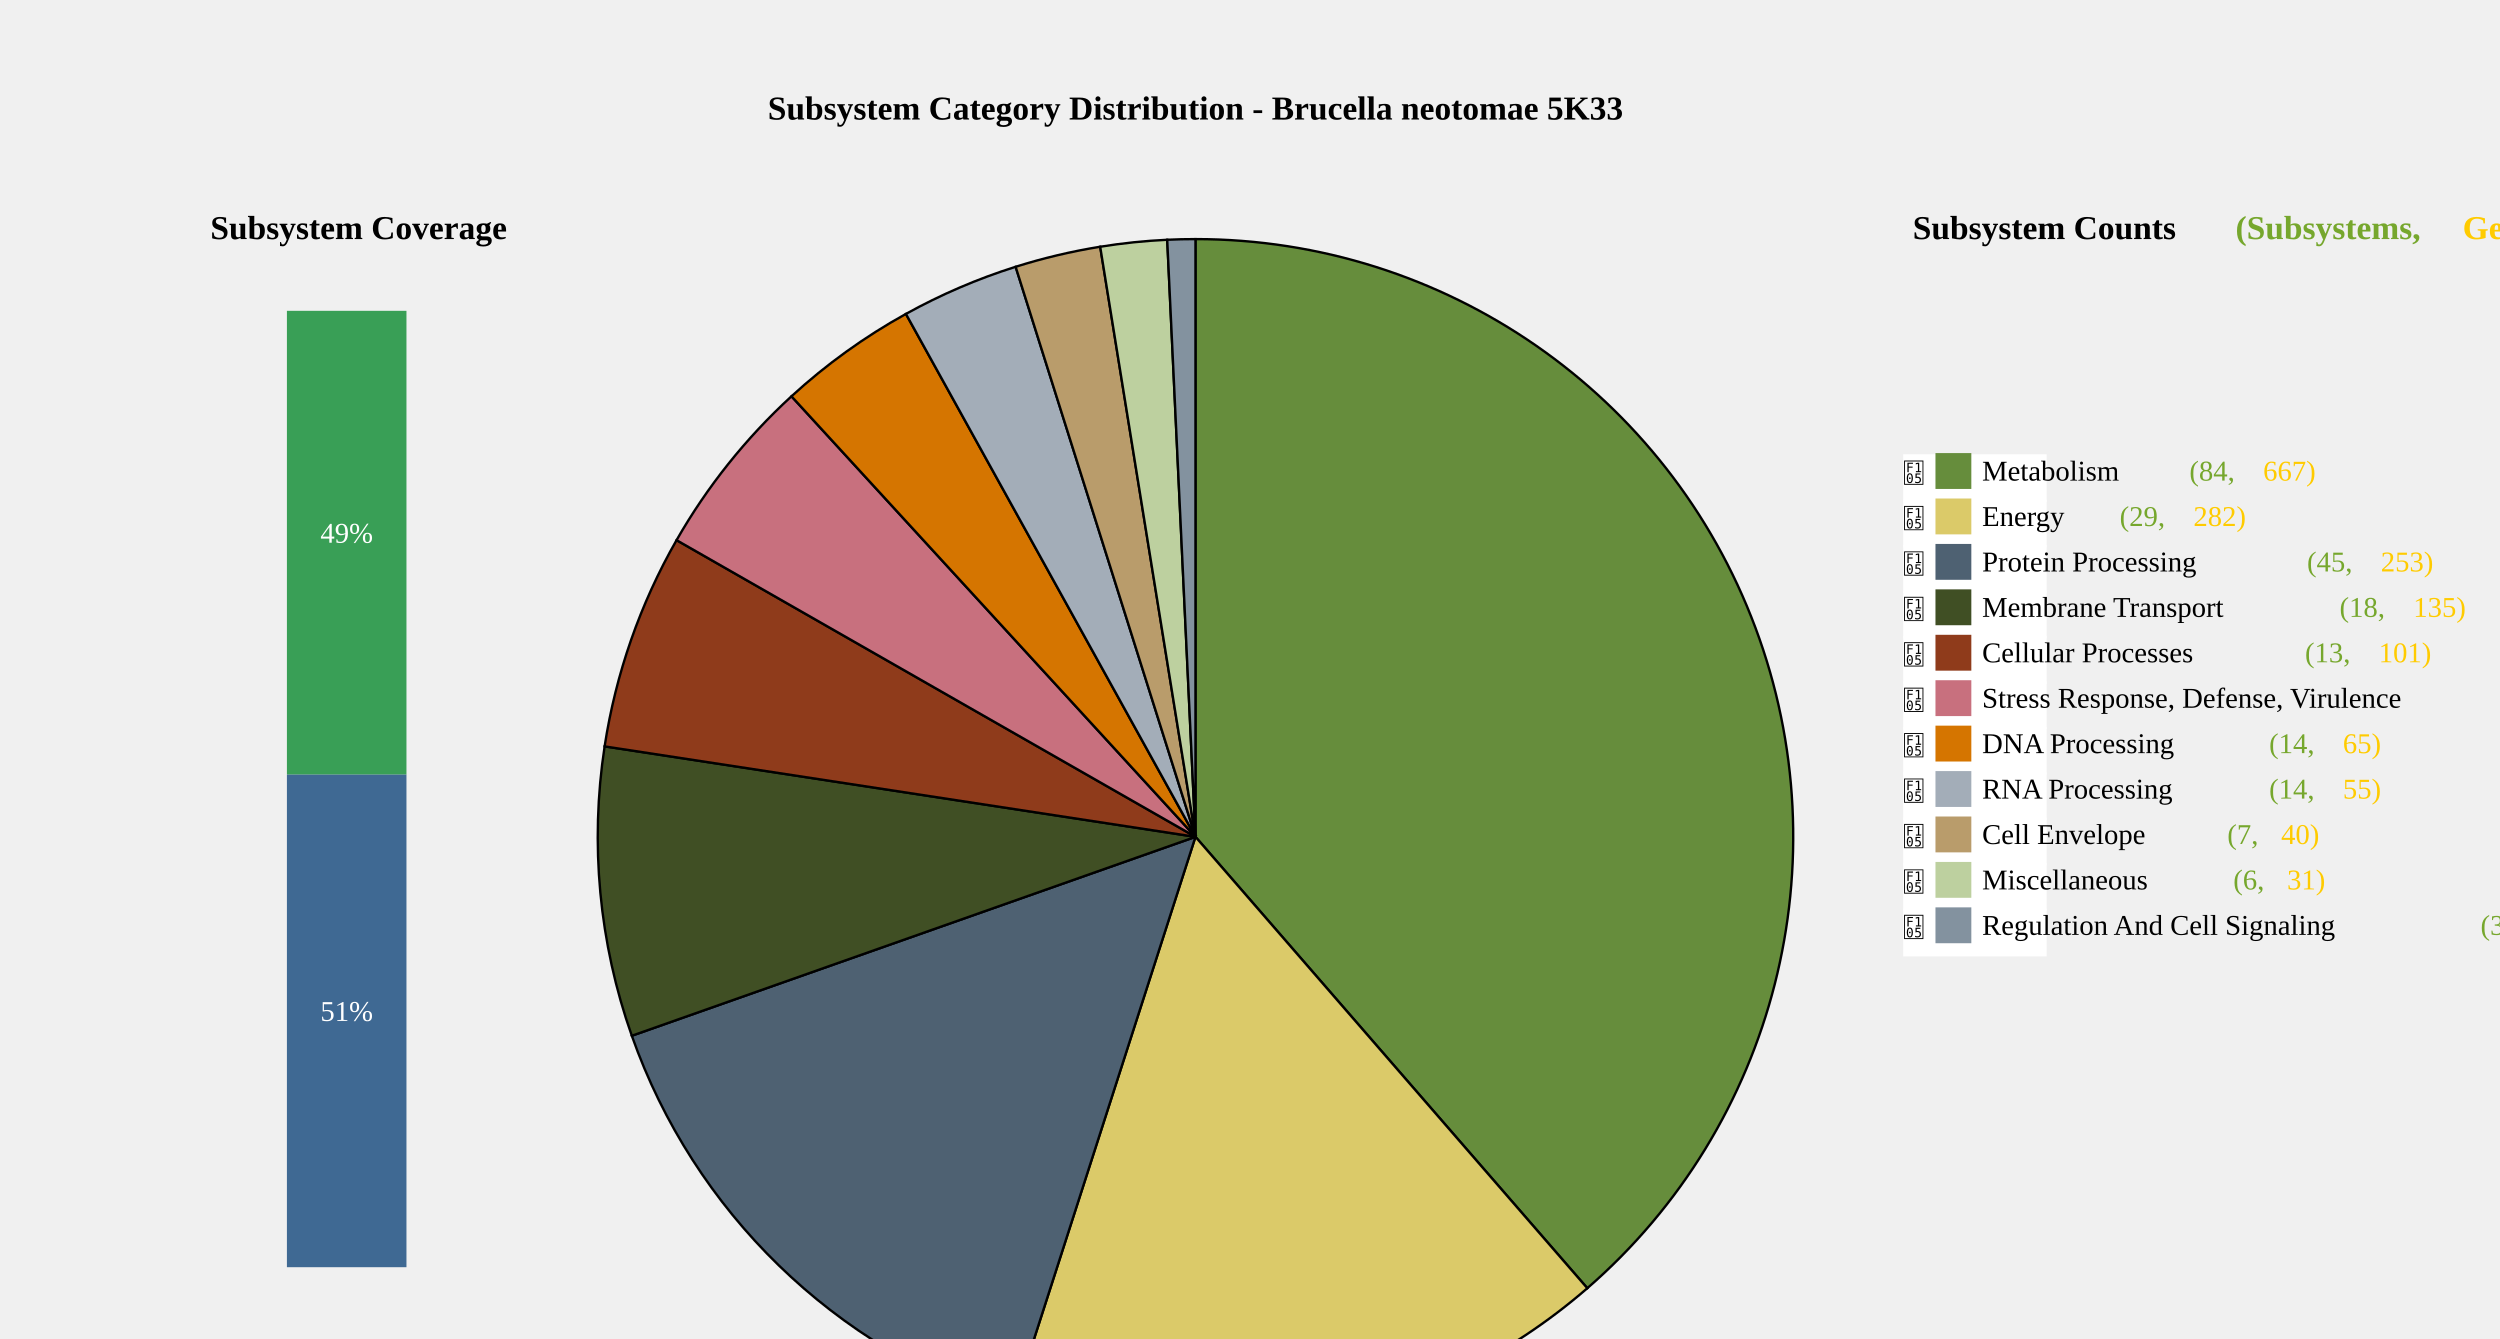
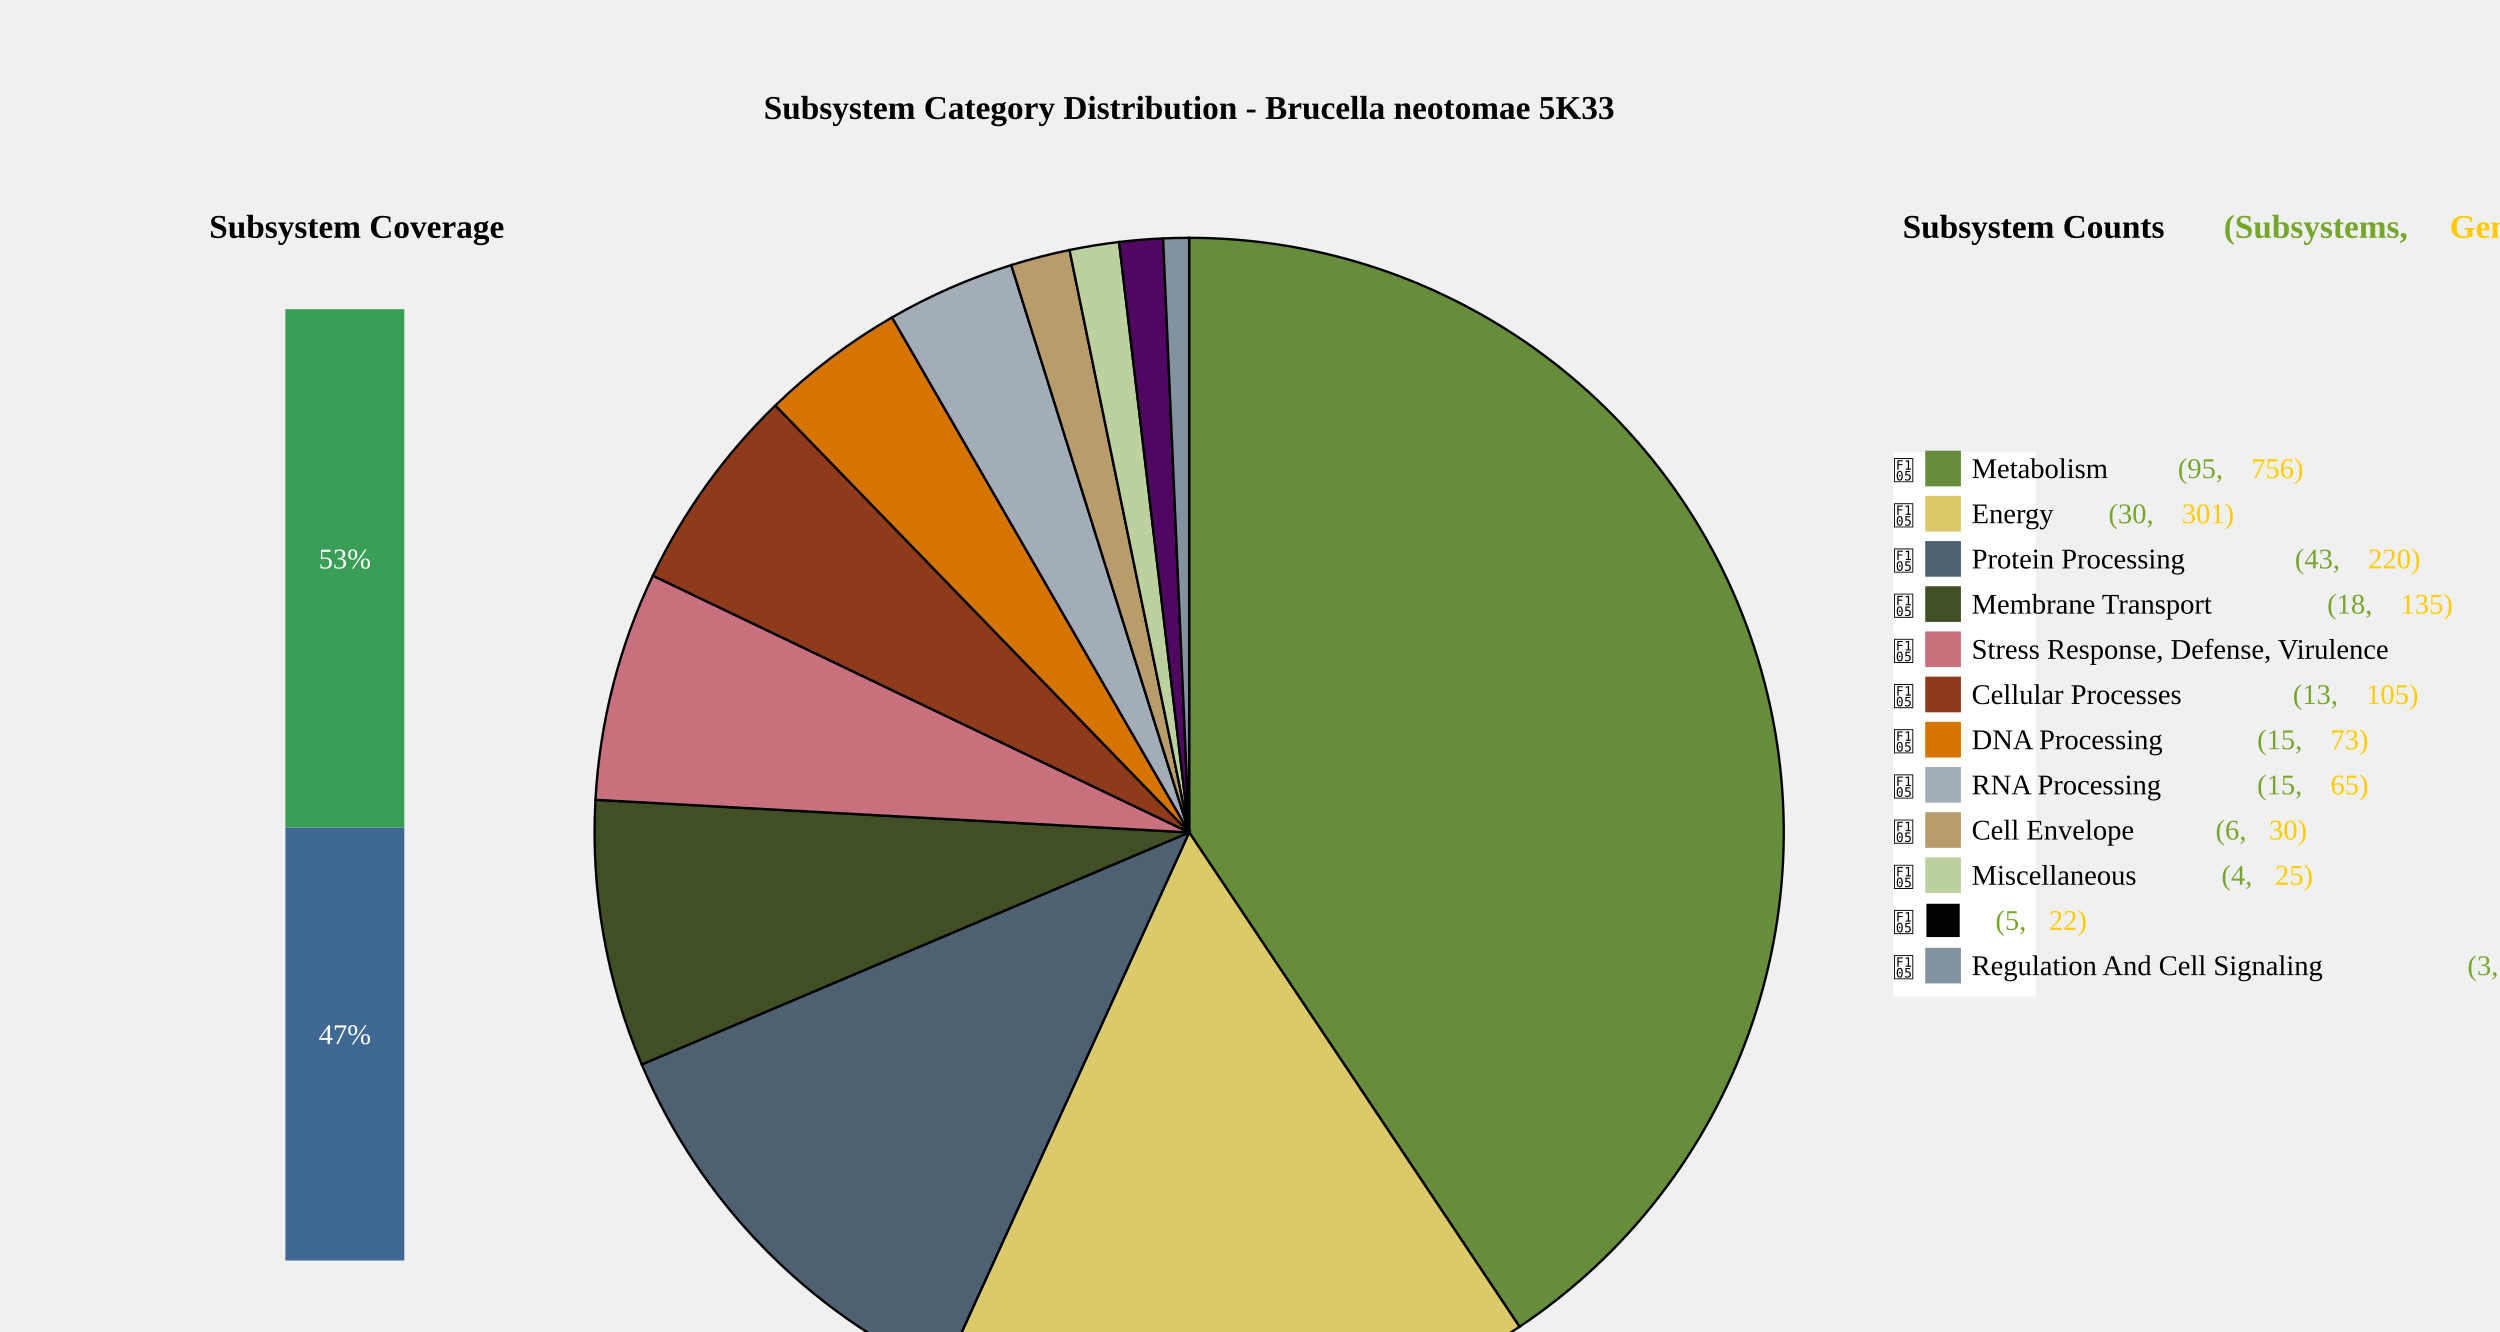
<svg xmlns="http://www.w3.org/2000/svg" version="1.1">
  <g transform="translate(500,350)">
-     <path d="M1.5308084989341916e-14,-250A250,250 0 0,1 163.887,188.788L0,0Z" stroke-width="1px" fill="#668D3C" style="stroke: rgb(0, 0, 0);" />
-     <path d="M163.887,188.788A250,250 0 0,1 -76.519,238.002L0,0Z" stroke-width="1px" fill="#DBCA69" style="stroke: rgb(0, 0, 0);" />
-     <path d="M-76.519,238.002A250,250 0 0,1 -235.75,83.198L0,0Z" stroke-width="1px" fill="#4E6172" style="stroke: rgb(0, 0, 0);" />
-     <path d="M-235.75,83.198A250,250 0 0,1 -247.122,-37.828L0,0Z" stroke-width="1px" fill="#404F24" style="stroke: rgb(0, 0, 0);" />
-     <path d="M-247.122,-37.828A250,250 0 0,1 -217.035,-124.08L0,0Z" stroke-width="1px" fill="#8F3B1B" style="stroke: rgb(0, 0, 0);" />
-     <path d="M-217.035,-124.08A250,250 0 0,1 -168.977,-184.247L0,0Z" stroke-width="1px" fill="#C8707E" style="stroke: rgb(0, 0, 0);" />
-     <path d="M-168.977,-184.247A250,250 0 0,1 -121.107,-218.708L0,0Z" stroke-width="1px" fill="#D57500" style="stroke: rgb(0, 0, 0);" />
-     <path d="M-121.107,-218.708A250,250 0 0,1 -75.219,-238.416L0,0Z" stroke-width="1px" fill="#A3ADB8" style="stroke: rgb(0, 0, 0);" />
-     <path d="M-75.219,-238.416A250,250 0 0,1 -39.85,-246.804L0,0Z" stroke-width="1px" fill="#B99C6B" style="stroke: rgb(0, 0, 0);" />
-     <path d="M-39.85,-246.804A250,250 0 0,1 -11.82,-249.72L0,0Z" stroke-width="1px" fill="#BDD09F" style="stroke: rgb(0, 0, 0);" />
-     <path d="M-11.82,-249.72A250,250 0 0,1 -4.5924254968025744e-14,-250L0,0Z" stroke-width="1px" fill="#83929F" style="stroke: rgb(0, 0, 0);" />
+     <path d="M1.5308084989341916e-14,-250A250,250 0 0,1 138.914,207.853L0,0Z" stroke-width="1px" fill="#668D3C" style="stroke: rgb(0, 0, 0);" />
+     <path d="M138.914,207.853A250,250 0 0,1 -103.557,227.543L0,0Z" stroke-width="1px" fill="#DBCA69" style="stroke: rgb(0, 0, 0);" />
+     <path d="M-103.557,227.543A250,250 0 0,1 -230.175,97.568L0,0Z" stroke-width="1px" fill="#4E6172" style="stroke: rgb(0, 0, 0);" />
+     <path d="M-230.175,97.568A250,250 0 0,1 -249.624,-13.709L0,0Z" stroke-width="1px" fill="#404F24" style="stroke: rgb(0, 0, 0);" />
+     <path d="M-249.624,-13.709A250,250 0 0,1 -225.49,-107.955L0,0Z" stroke-width="1px" fill="#C8707E" style="stroke: rgb(0, 0, 0);" />
+     <path d="M-225.49,-107.955A250,250 0 0,1 -173.995,-179.515L0,0Z" stroke-width="1px" fill="#8F3B1B" style="stroke: rgb(0, 0, 0);" />
+     <path d="M-173.995,-179.515A250,250 0 0,1 -124.939,-216.542L0,0Z" stroke-width="1px" fill="#D57500" style="stroke: rgb(0, 0, 0);" />
+     <path d="M-124.939,-216.542A250,250 0 0,1 -74.802,-238.547L0,0Z" stroke-width="1px" fill="#A3ADB8" style="stroke: rgb(0, 0, 0);" />
+     <path d="M-74.802,-238.547A250,250 0 0,1 -50.298,-244.888L0,0Z" stroke-width="1px" fill="#B99C6B" style="stroke: rgb(0, 0, 0);" />
+     <path d="M-50.298,-244.888A250,250 0 0,1 -29.473,-248.257L0,0Z" stroke-width="1px" fill="#BDD09F" style="stroke: rgb(0, 0, 0);" />
+     <path d="M-29.473,-248.257A250,250 0 0,1 -10.969,-249.759L0,0Z" stroke-width="1px" fill="#4f0762" style="stroke: rgb(0, 0, 0);" />
+     <path d="M-10.969,-249.759A250,250 0 0,1 -2.67968859893057e-13,-250L0,0Z" stroke-width="1px" fill="#83929F" style="stroke: rgb(0, 0, 0);" />
    <g transform="translate(310,0)" id="legendHolder">
      <g class="subsystemslegend" transform="translate(-14,-160)">
        <rect width="60px" height="20px" fill="white" class="dgrid-expando-icon ui-icon ui-icon-triangle-1-e" style="0" />
        <text font-family="FontAwesome" y="12" font-size="undefinedem" x="0"></text>
        <rect x="14" width="14" height="14" style="fill: rgb(102, 141, 60); stroke: rgb(102, 141, 60);" />
        <text x="33" y="11">Metabolism</text>
-         <text x="119.692" y="11" style="fill: rgb(118, 167, 45);"> (84, </text>
-         <text x="150.539" y="11" style="fill: rgb(255, 203, 0);">667)</text>
+         <text x="119.692" y="11" style="fill: rgb(118, 167, 45);"> (95, </text>
+         <text x="150.539" y="11" style="fill: rgb(255, 203, 0);">756)</text>
      </g>
      <g class="subsystemslegend" transform="translate(-14,-141)">
        <rect width="60px" height="20px" fill="white" class="dgrid-expando-icon ui-icon ui-icon-triangle-1-e" style="0" />
        <text font-family="FontAwesome" y="12" font-size="undefinedem" x="0"></text>
        <rect x="14" width="14" height="14" style="fill: rgb(219, 202, 105); stroke: rgb(219, 202, 105);" />
        <text x="33" y="11">Energy</text>
-         <text x="90.527" y="11" style="fill: rgb(118, 167, 45);"> (29, </text>
-         <text x="121.374" y="11" style="fill: rgb(255, 203, 0);">282)</text>
+         <text x="90.527" y="11" style="fill: rgb(118, 167, 45);"> (30, </text>
+         <text x="121.374" y="11" style="fill: rgb(255, 203, 0);">301)</text>
      </g>
      <g class="subsystemslegend" transform="translate(-14,-122)">
        <rect width="60px" height="20px" fill="white" class="dgrid-expando-icon ui-icon ui-icon-triangle-1-e" style="0" />
        <text font-family="FontAwesome" y="12" font-size="undefinedem" x="0"></text>
        <rect x="14" width="14" height="14" style="fill: rgb(78, 97, 114); stroke: rgb(78, 97, 114);" />
        <text x="33" y="11">Protein Processing</text>
-         <text x="168.896" y="11" style="fill: rgb(118, 167, 45);"> (45, </text>
-         <text x="199.743" y="11" style="fill: rgb(255, 203, 0);">253)</text>
+         <text x="168.896" y="11" style="fill: rgb(118, 167, 45);"> (43, </text>
+         <text x="199.743" y="11" style="fill: rgb(255, 203, 0);">220)</text>
      </g>
      <g class="subsystemslegend" transform="translate(-14,-103)">
        <rect width="60px" height="20px" fill="white" class="dgrid-expando-icon ui-icon ui-icon-triangle-1-e" style="0" />
        <text font-family="FontAwesome" y="12" font-size="undefinedem" x="0"></text>
        <rect x="14" width="14" height="14" style="fill: rgb(64, 79, 36); stroke: rgb(64, 79, 36);" />
        <text x="33" y="11">Membrane Transport</text>
        <text x="182.497" y="11" style="fill: rgb(118, 167, 45);"> (18, </text>
        <text x="213.344" y="11" style="fill: rgb(255, 203, 0);">135)</text>
      </g>
      <g class="subsystemslegend" transform="translate(-14,-84)">
        <rect width="60px" height="20px" fill="white" class="dgrid-expando-icon ui-icon ui-icon-triangle-1-e" style="0" />
        <text font-family="FontAwesome" y="12" font-size="undefinedem" x="0"></text>
-         <rect x="14" width="14" height="14" style="fill: rgb(143, 59, 27); stroke: rgb(143, 59, 27);" />
-         <text x="33" y="11">Cellular Processes</text>
-         <text x="168.046" y="11" style="fill: rgb(118, 167, 45);"> (13, </text>
-         <text x="198.894" y="11" style="fill: rgb(255, 203, 0);">101)</text>
+         <rect x="14" width="14" height="14" style="fill: rgb(200, 112, 126); stroke: rgb(200, 112, 126);" />
+         <text x="33" y="11">Stress Response, Defense, Virulence</text>
+         <text x="292.023" y="11" style="fill: rgb(118, 167, 45);"> (25, </text>
+         <text x="322.871" y="11" style="fill: rgb(255, 203, 0);">116)</text>
      </g>
      <g class="subsystemslegend" transform="translate(-14,-65)">
        <rect width="60px" height="20px" fill="white" class="dgrid-expando-icon ui-icon ui-icon-triangle-1-e" style="0" />
        <text font-family="FontAwesome" y="12" font-size="undefinedem" x="0"></text>
-         <rect x="14" width="14" height="14" style="fill: rgb(200, 112, 126); stroke: rgb(200, 112, 126);" />
-         <text x="33" y="11">Stress Response, Defense, Virulence</text>
-         <text x="292.023" y="11" style="fill: rgb(118, 167, 45);"> (18, </text>
-         <text x="322.871" y="11" style="fill: rgb(255, 203, 0);">85)</text>
+         <rect x="14" width="14" height="14" style="fill: rgb(143, 59, 27); stroke: rgb(143, 59, 27);" />
+         <text x="33" y="11">Cellular Processes</text>
+         <text x="168.046" y="11" style="fill: rgb(118, 167, 45);"> (13, </text>
+         <text x="198.894" y="11" style="fill: rgb(255, 203, 0);">105)</text>
      </g>
      <g class="subsystemslegend" transform="translate(-14,-46)">
        <rect width="60px" height="20px" fill="white" class="dgrid-expando-icon ui-icon ui-icon-triangle-1-e" style="0" />
        <text font-family="FontAwesome" y="12" font-size="undefinedem" x="0"></text>
        <rect x="14" width="14" height="14" style="fill: rgb(213, 117, 0); stroke: rgb(213, 117, 0);" />
        <text x="33" y="11">DNA Processing</text>
-         <text x="153.039" y="11" style="fill: rgb(118, 167, 45);"> (14, </text>
-         <text x="183.886" y="11" style="fill: rgb(255, 203, 0);">65)</text>
+         <text x="153.039" y="11" style="fill: rgb(118, 167, 45);"> (15, </text>
+         <text x="183.886" y="11" style="fill: rgb(255, 203, 0);">73)</text>
      </g>
      <g class="subsystemslegend" transform="translate(-14,-27)">
        <rect width="60px" height="20px" fill="white" class="dgrid-expando-icon ui-icon ui-icon-triangle-1-e" style="0" />
        <text font-family="FontAwesome" y="12" font-size="undefinedem" x="0"></text>
        <rect x="14" width="14" height="14" style="fill: rgb(163, 173, 184); stroke: rgb(163, 173, 184);" />
        <text x="33" y="11">RNA Processing</text>
-         <text x="153.039" y="11" style="fill: rgb(118, 167, 45);"> (14, </text>
-         <text x="183.886" y="11" style="fill: rgb(255, 203, 0);">55)</text>
+         <text x="153.039" y="11" style="fill: rgb(118, 167, 45);"> (15, </text>
+         <text x="183.886" y="11" style="fill: rgb(255, 203, 0);">65)</text>
      </g>
      <g class="subsystemslegend" transform="translate(-14,-8)">
        <rect width="60px" height="20px" fill="white" class="dgrid-expando-icon ui-icon ui-icon-triangle-1-e" style="0" />
        <text font-family="FontAwesome" y="12" font-size="undefinedem" x="0"></text>
        <rect x="14" width="14" height="14" style="fill: rgb(185, 156, 107); stroke: rgb(185, 156, 107);" />
        <text x="33" y="11">Cell Envelope</text>
-         <text x="135.556" y="11" style="fill: rgb(118, 167, 45);"> (7, </text>
-         <text x="158.061" y="11" style="fill: rgb(255, 203, 0);">40)</text>
+         <text x="135.556" y="11" style="fill: rgb(118, 167, 45);"> (6, </text>
+         <text x="158.061" y="11" style="fill: rgb(255, 203, 0);">30)</text>
      </g>
      <g class="subsystemslegend" transform="translate(-14,11)">
        <rect width="60px" height="20px" fill="white" class="dgrid-expando-icon ui-icon ui-icon-triangle-1-e" style="0" />
        <text font-family="FontAwesome" y="12" font-size="undefinedem" x="0"></text>
        <rect x="14" width="14" height="14" style="fill: rgb(189, 208, 159); stroke: rgb(189, 208, 159);" />
        <text x="33" y="11">Miscellaneous</text>
-         <text x="138.046" y="11" style="fill: rgb(118, 167, 45);"> (6, </text>
-         <text x="160.551" y="11" style="fill: rgb(255, 203, 0);">31)</text>
+         <text x="138.046" y="11" style="fill: rgb(118, 167, 45);"> (4, </text>
+         <text x="160.551" y="11" style="fill: rgb(255, 203, 0);">25)</text>
      </g>
      <g class="subsystemslegend" transform="translate(-14,30)">
+         <rect width="60px" height="20px" fill="white" class="dgrid-expando-icon ui-icon ui-icon-triangle-1-e" style="0" />
+         <text font-family="FontAwesome" y="12" font-size="undefinedem" x="0"></text>
+         <rect x="14" width="14" height="14" />
+         <text x="33" y="11" />
+         <text x="43" y="11" style="fill: rgb(118, 167, 45);"> (5, </text>
+         <text x="65.505" y="11" style="fill: rgb(255, 203, 0);">22)</text>
+       </g>
+       <g class="subsystemslegend" transform="translate(-14,49)">
        <rect width="60px" height="20px" fill="white" class="dgrid-expando-icon ui-icon ui-icon-triangle-1-e" style="0" />
        <text font-family="FontAwesome" y="12" font-size="undefinedem" x="0"></text>
        <rect x="14" width="14" height="14" style="fill: rgb(131, 146, 159); stroke: rgb(131, 146, 159);" />
        <text x="33" y="11">Regulation And Cell Signaling</text>
        <text x="241.464" y="11" style="fill: rgb(118, 167, 45);"> (3, </text>
        <text x="263.969" y="11" style="fill: rgb(255, 203, 0);">13)</text>
      </g>
    </g>
  </g>
  <text x="500" y="50" text-anchor="middle" style="font-weight: bold; font-size: 14px;">Subsystem Category Distribution - Brucella neotomae 5K33</text>
  <text x="800" y="100" text-anchor="top" style="font-weight: bold; font-size: 14px;">Subsystem Counts</text>
  <text x="935" y="100" text-anchor="top" style="font-weight: bold; font-size: 14px; fill: rgb(118, 167, 45);"> (Subsystems, </text>
  <text x="1030" y="100" text-anchor="top" style="font-weight: bold; font-size: 14px; fill: rgb(255, 203, 0);">Genes)</text>
  <g transform="translate(100,0)" />
-   <rect x="120" y="130" width="50" id="subsystemsCovered" height="194" style="fill: rgb(57, 159, 86);" />
-   <rect x="120" y="324" width="50" id="subsystemsNotCovered" height="206" style="fill: rgb(63, 105, 147);" />
+   <rect x="120" y="130" width="50" id="subsystemsCovered" height="218" style="fill: rgb(57, 159, 86);" />
+   <rect x="120" y="348" width="50" id="subsystemsNotCovered" height="182" style="fill: rgb(63, 105, 147);" />
  <text x="150" y="100" text-anchor="middle" style="font-weight: bold; font-size: 14px;">Subsystem Coverage</text>
-   <text x="145" y="227" text-anchor="middle" style="fill: rgb(255, 255, 255);">49%</text>
-   <text x="145" y="427" text-anchor="middle" style="fill: rgb(255, 255, 255);">51%</text>
+   <text x="145" y="239" text-anchor="middle" style="fill: rgb(255, 255, 255);">53%</text>
+   <text x="145" y="439" text-anchor="middle" style="fill: rgb(255, 255, 255);">47%</text>
</svg>
